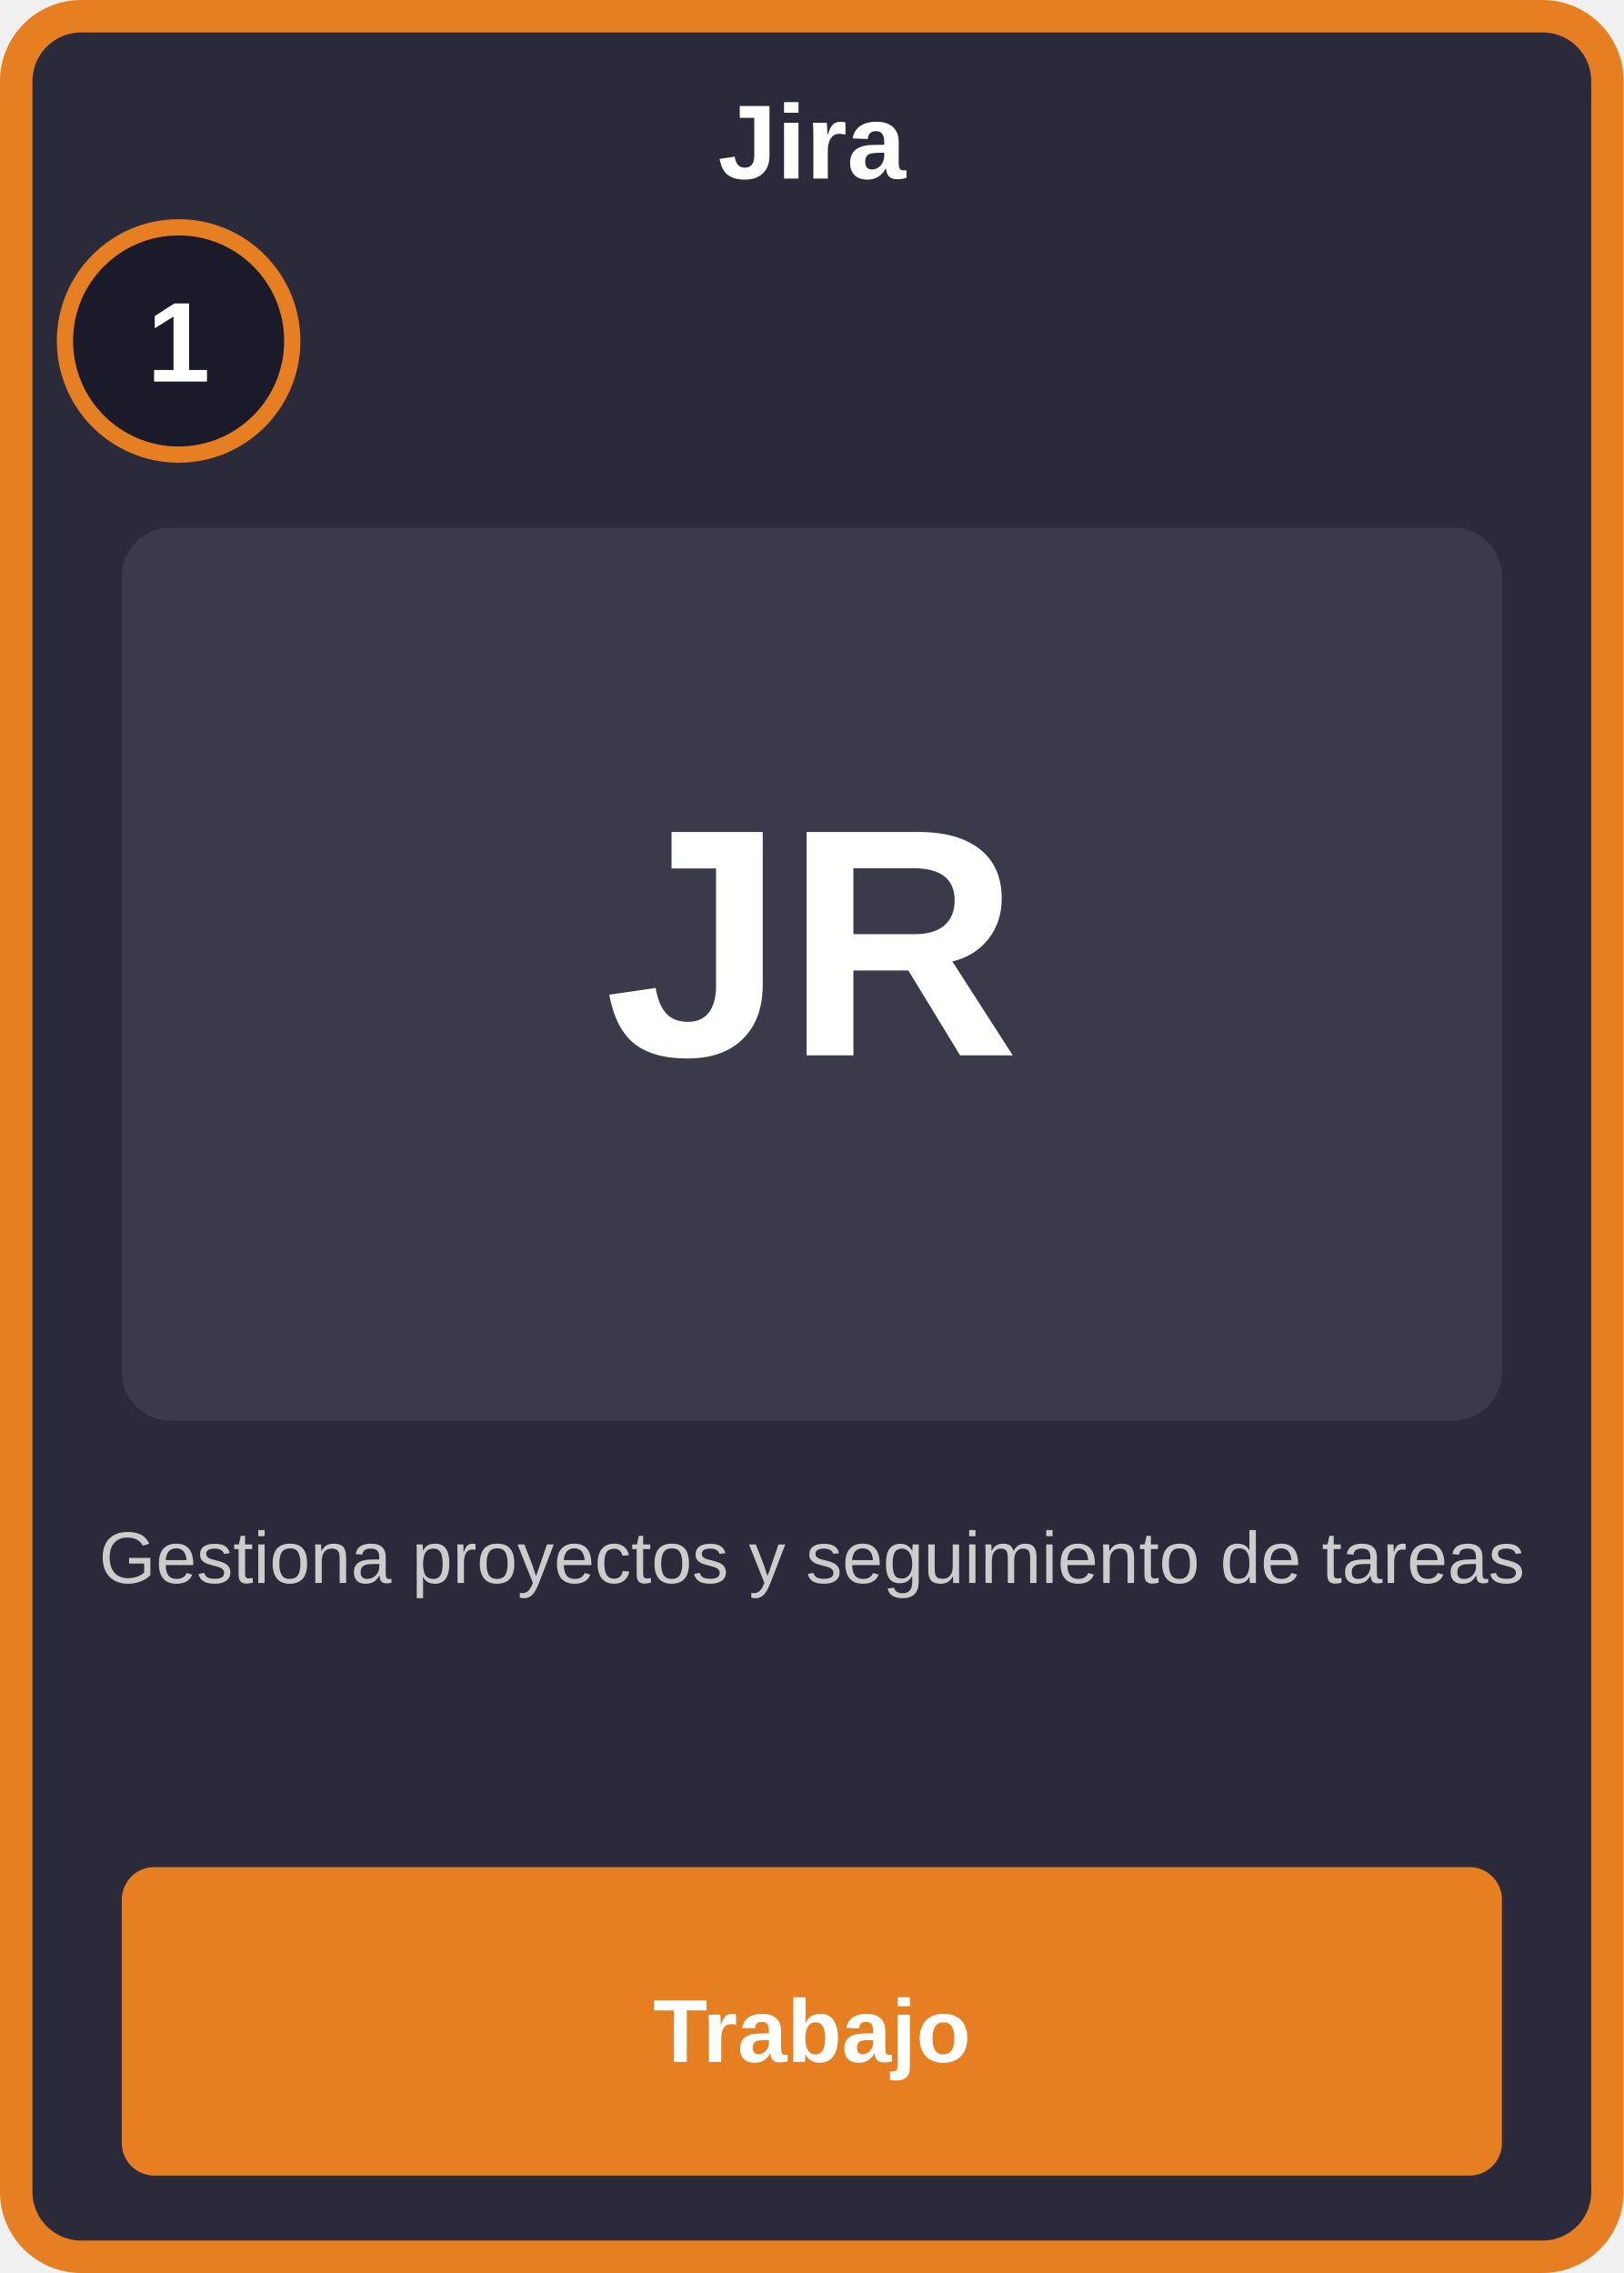
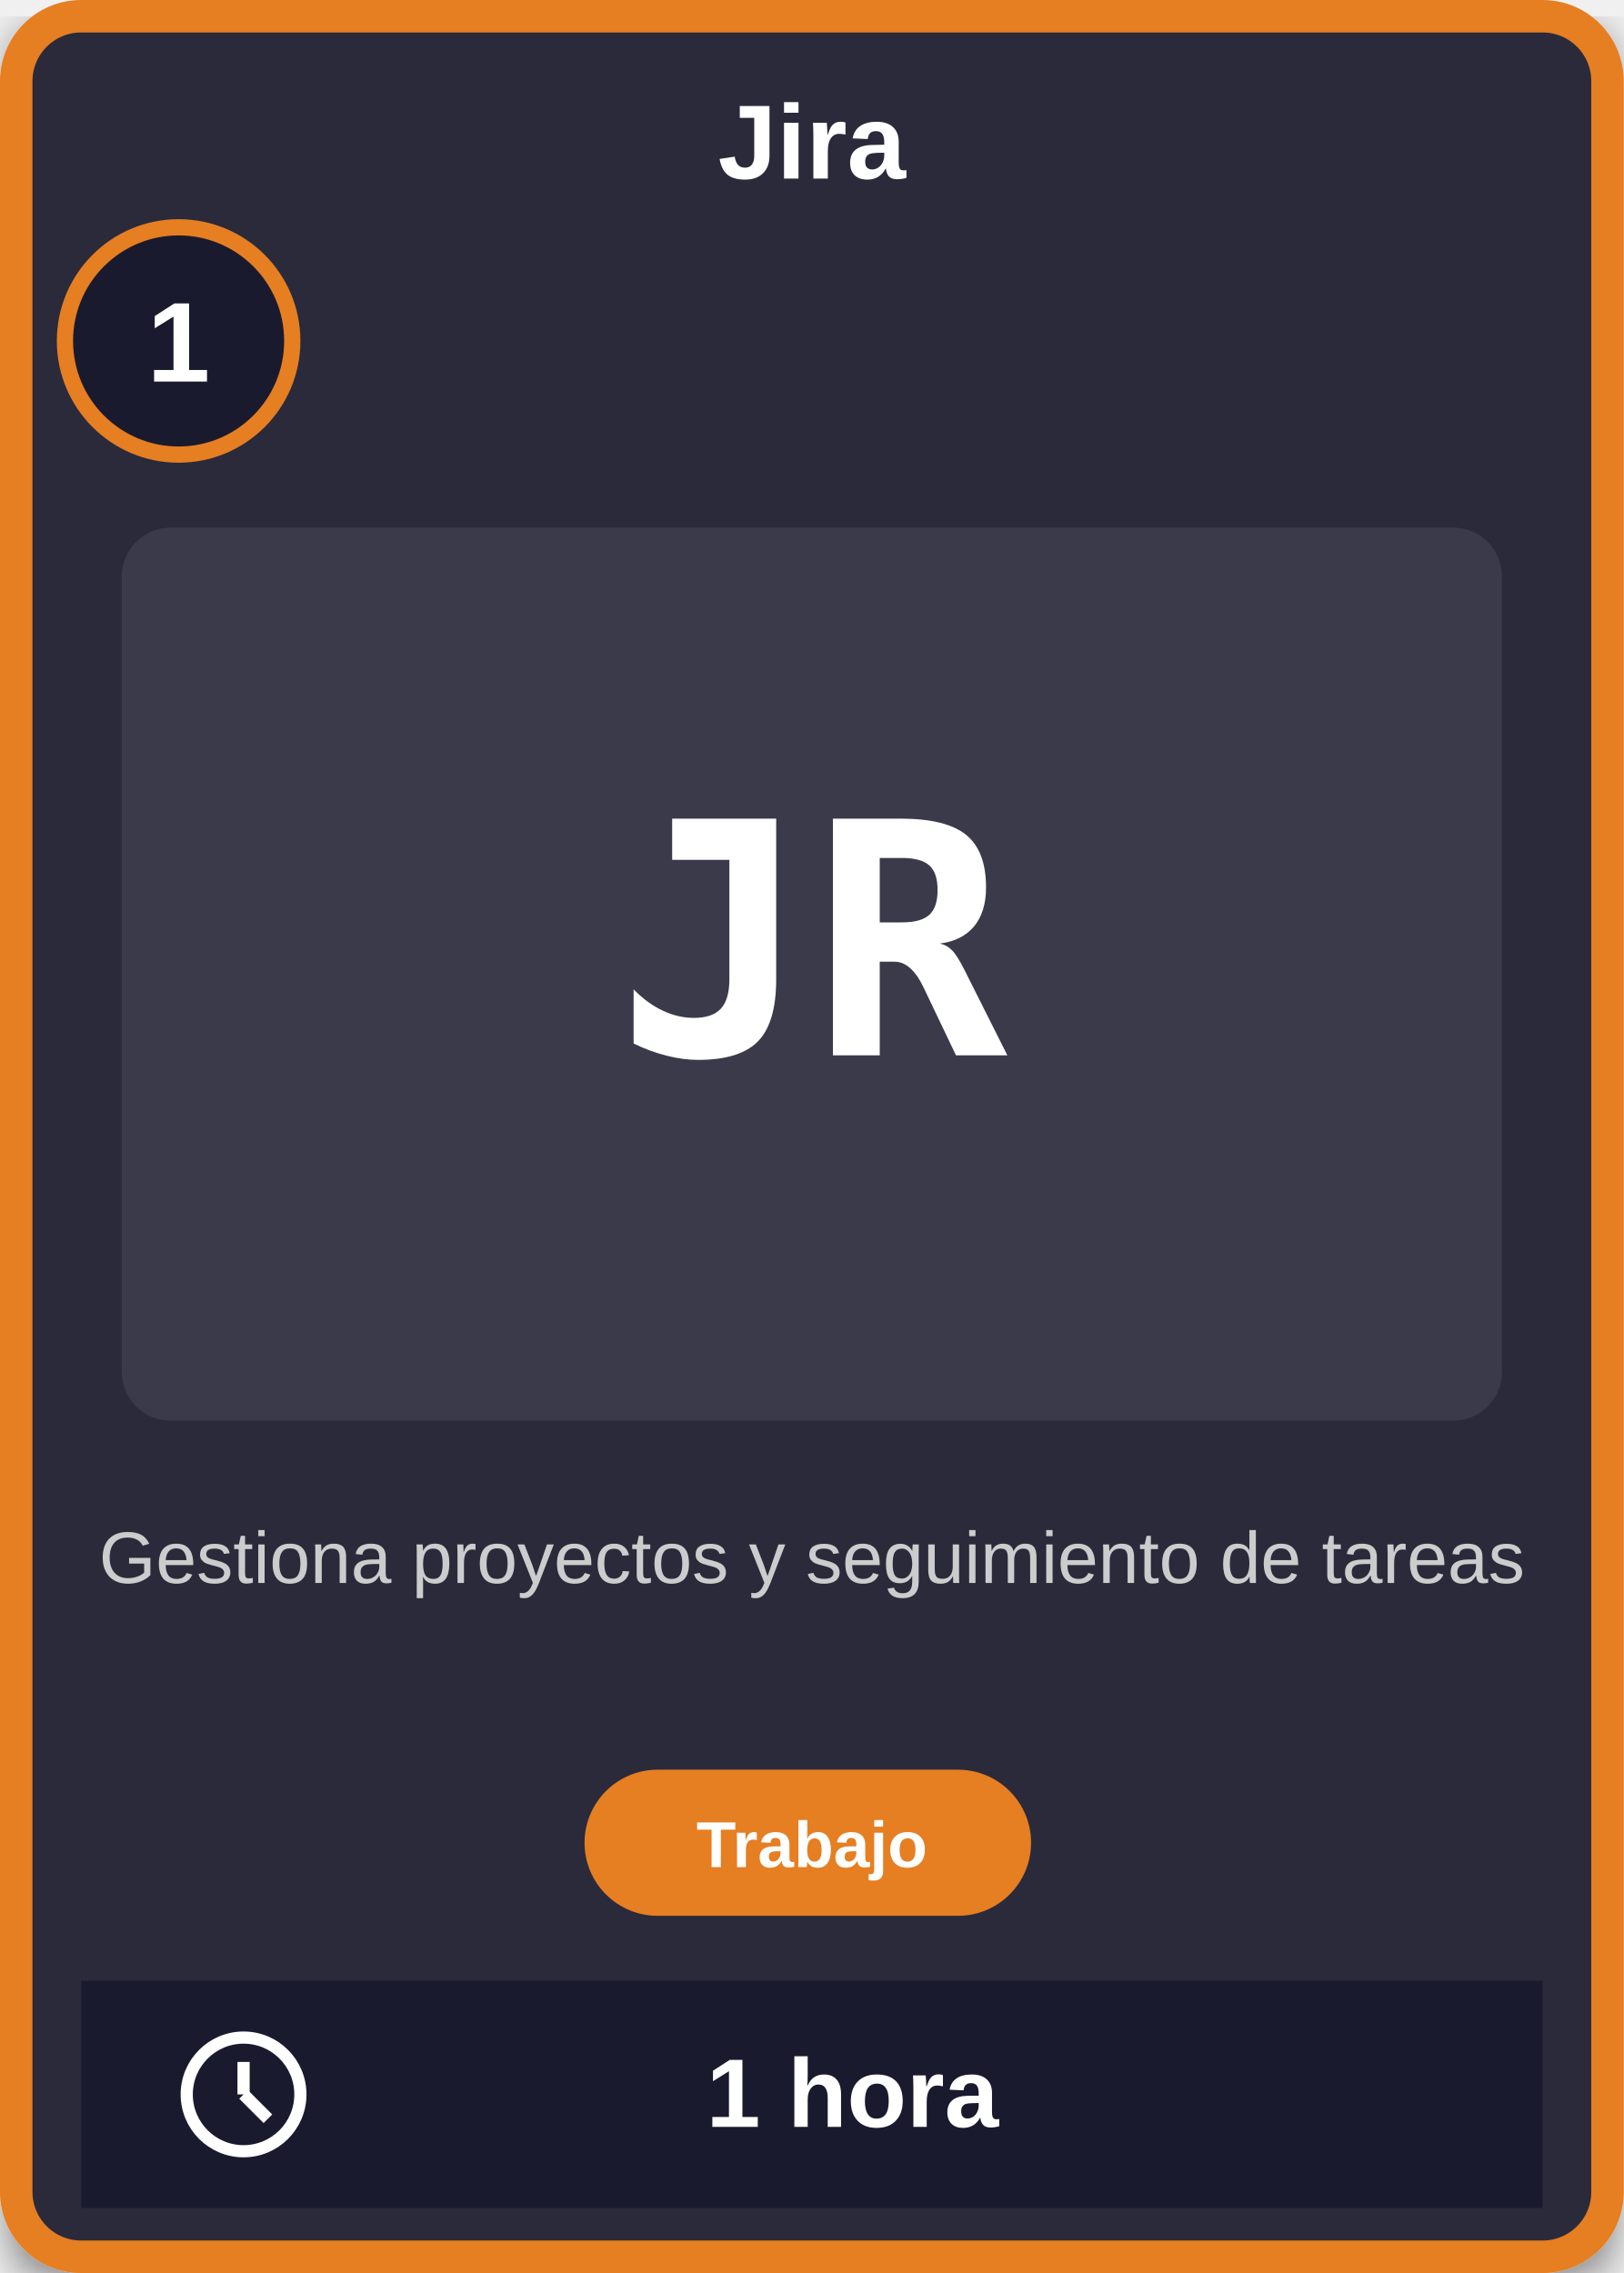
<svg xmlns="http://www.w3.org/2000/svg" viewBox="0 0 200 280">
-   <rect x="2" y="2" width="196" height="276" rx="8" ry="8" fill="#2a2a3a" stroke="#e67e22" stroke-width="4" />
-   <text x="100" y="22" text-anchor="middle" fill="#ffffff" font-size="13" font-weight="bold" font-family="Arial, sans-serif">Jira</text>
-   <circle cx="22" cy="42" r="14" fill="#1a1a2a" stroke="#e67e22" stroke-width="2" />
-   <text x="22" y="47" text-anchor="middle" fill="#ffffff" font-size="14" font-weight="bold" font-family="Arial, sans-serif">1</text>
+   <defs>
+     <filter id="shadow18" x="-5%" y="-5%" width="110%" height="110%">
+       <feDropShadow dx="0" dy="2" stdDeviation="3" flood-color="#000" flood-opacity="0.5" />
+     </filter>
+   </defs>
+   <rect x="2" y="2" width="196" height="276" rx="8" ry="8" fill="#2a2a3a" stroke="#e67e22" stroke-width="4" filter="url(#shadow18)" />
+   <text x="100" y="22" text-anchor="middle" fill="#ffffff" font-family="Arial, sans-serif" font-size="13" font-weight="bold">Jira</text>
+   <circle cx="22" cy="42" r="14" fill="#1a1a2e" stroke="#e67e22" stroke-width="2" />
+   <text x="22" y="47" text-anchor="middle" fill="#ffffff" font-family="Arial, sans-serif" font-size="14" font-weight="bold">1</text>
  <rect x="15" y="65" width="170" height="110" rx="6" ry="6" fill="#3a3a4a" />
-   <text x="100" y="130" text-anchor="middle" fill="#ffffff" font-size="40" font-weight="bold" font-family="Arial, sans-serif">JR</text>
-   <text x="100" y="195" text-anchor="middle" fill="#cccccc" font-size="9" font-family="Arial, sans-serif">Gestiona proyectos y seguimiento de tareas</text>
-   <rect x="15" y="230" width="170" height="38" rx="4" ry="4" fill="#e67e22" />
-   <text x="100" y="254" text-anchor="middle" fill="#ffffff" font-size="11" font-weight="bold" font-family="Arial, sans-serif">Trabajo</text>
+   <text x="100" y="130" text-anchor="middle" fill="#ffffff" font-family="monospace, sans-serif" font-size="40" font-weight="bold">JR</text>
+   <text x="100" y="195" text-anchor="middle" fill="#cccccc" font-family="Arial, sans-serif" font-size="9">Gestiona proyectos y seguimiento de tareas</text>
+   <g>
+     <rect x="72" y="218" width="55" height="18" rx="9" ry="9" fill="#e67e22" />
+     <text x="100" y="230" text-anchor="middle" fill="#ffffff" font-family="Arial, sans-serif" font-size="8" font-weight="bold">Trabajo</text>
+   </g>
+   <rect x="10" y="244" width="180" height="28" fill="#1a1a2e" />
+   <circle cx="30" cy="258" r="7" fill="none" stroke="#ffffff" stroke-width="1.5" />
+   <line x1="30" y1="254" x2="30" y2="258" stroke="#ffffff" stroke-width="1.5" />
+   <line x1="30" y1="258" x2="33" y2="261" stroke="#ffffff" stroke-width="1.5" />
+   <text x="105" y="262" text-anchor="middle" fill="#ffffff" font-family="Arial, sans-serif" font-size="12" font-weight="bold">1 hora</text>
</svg>
